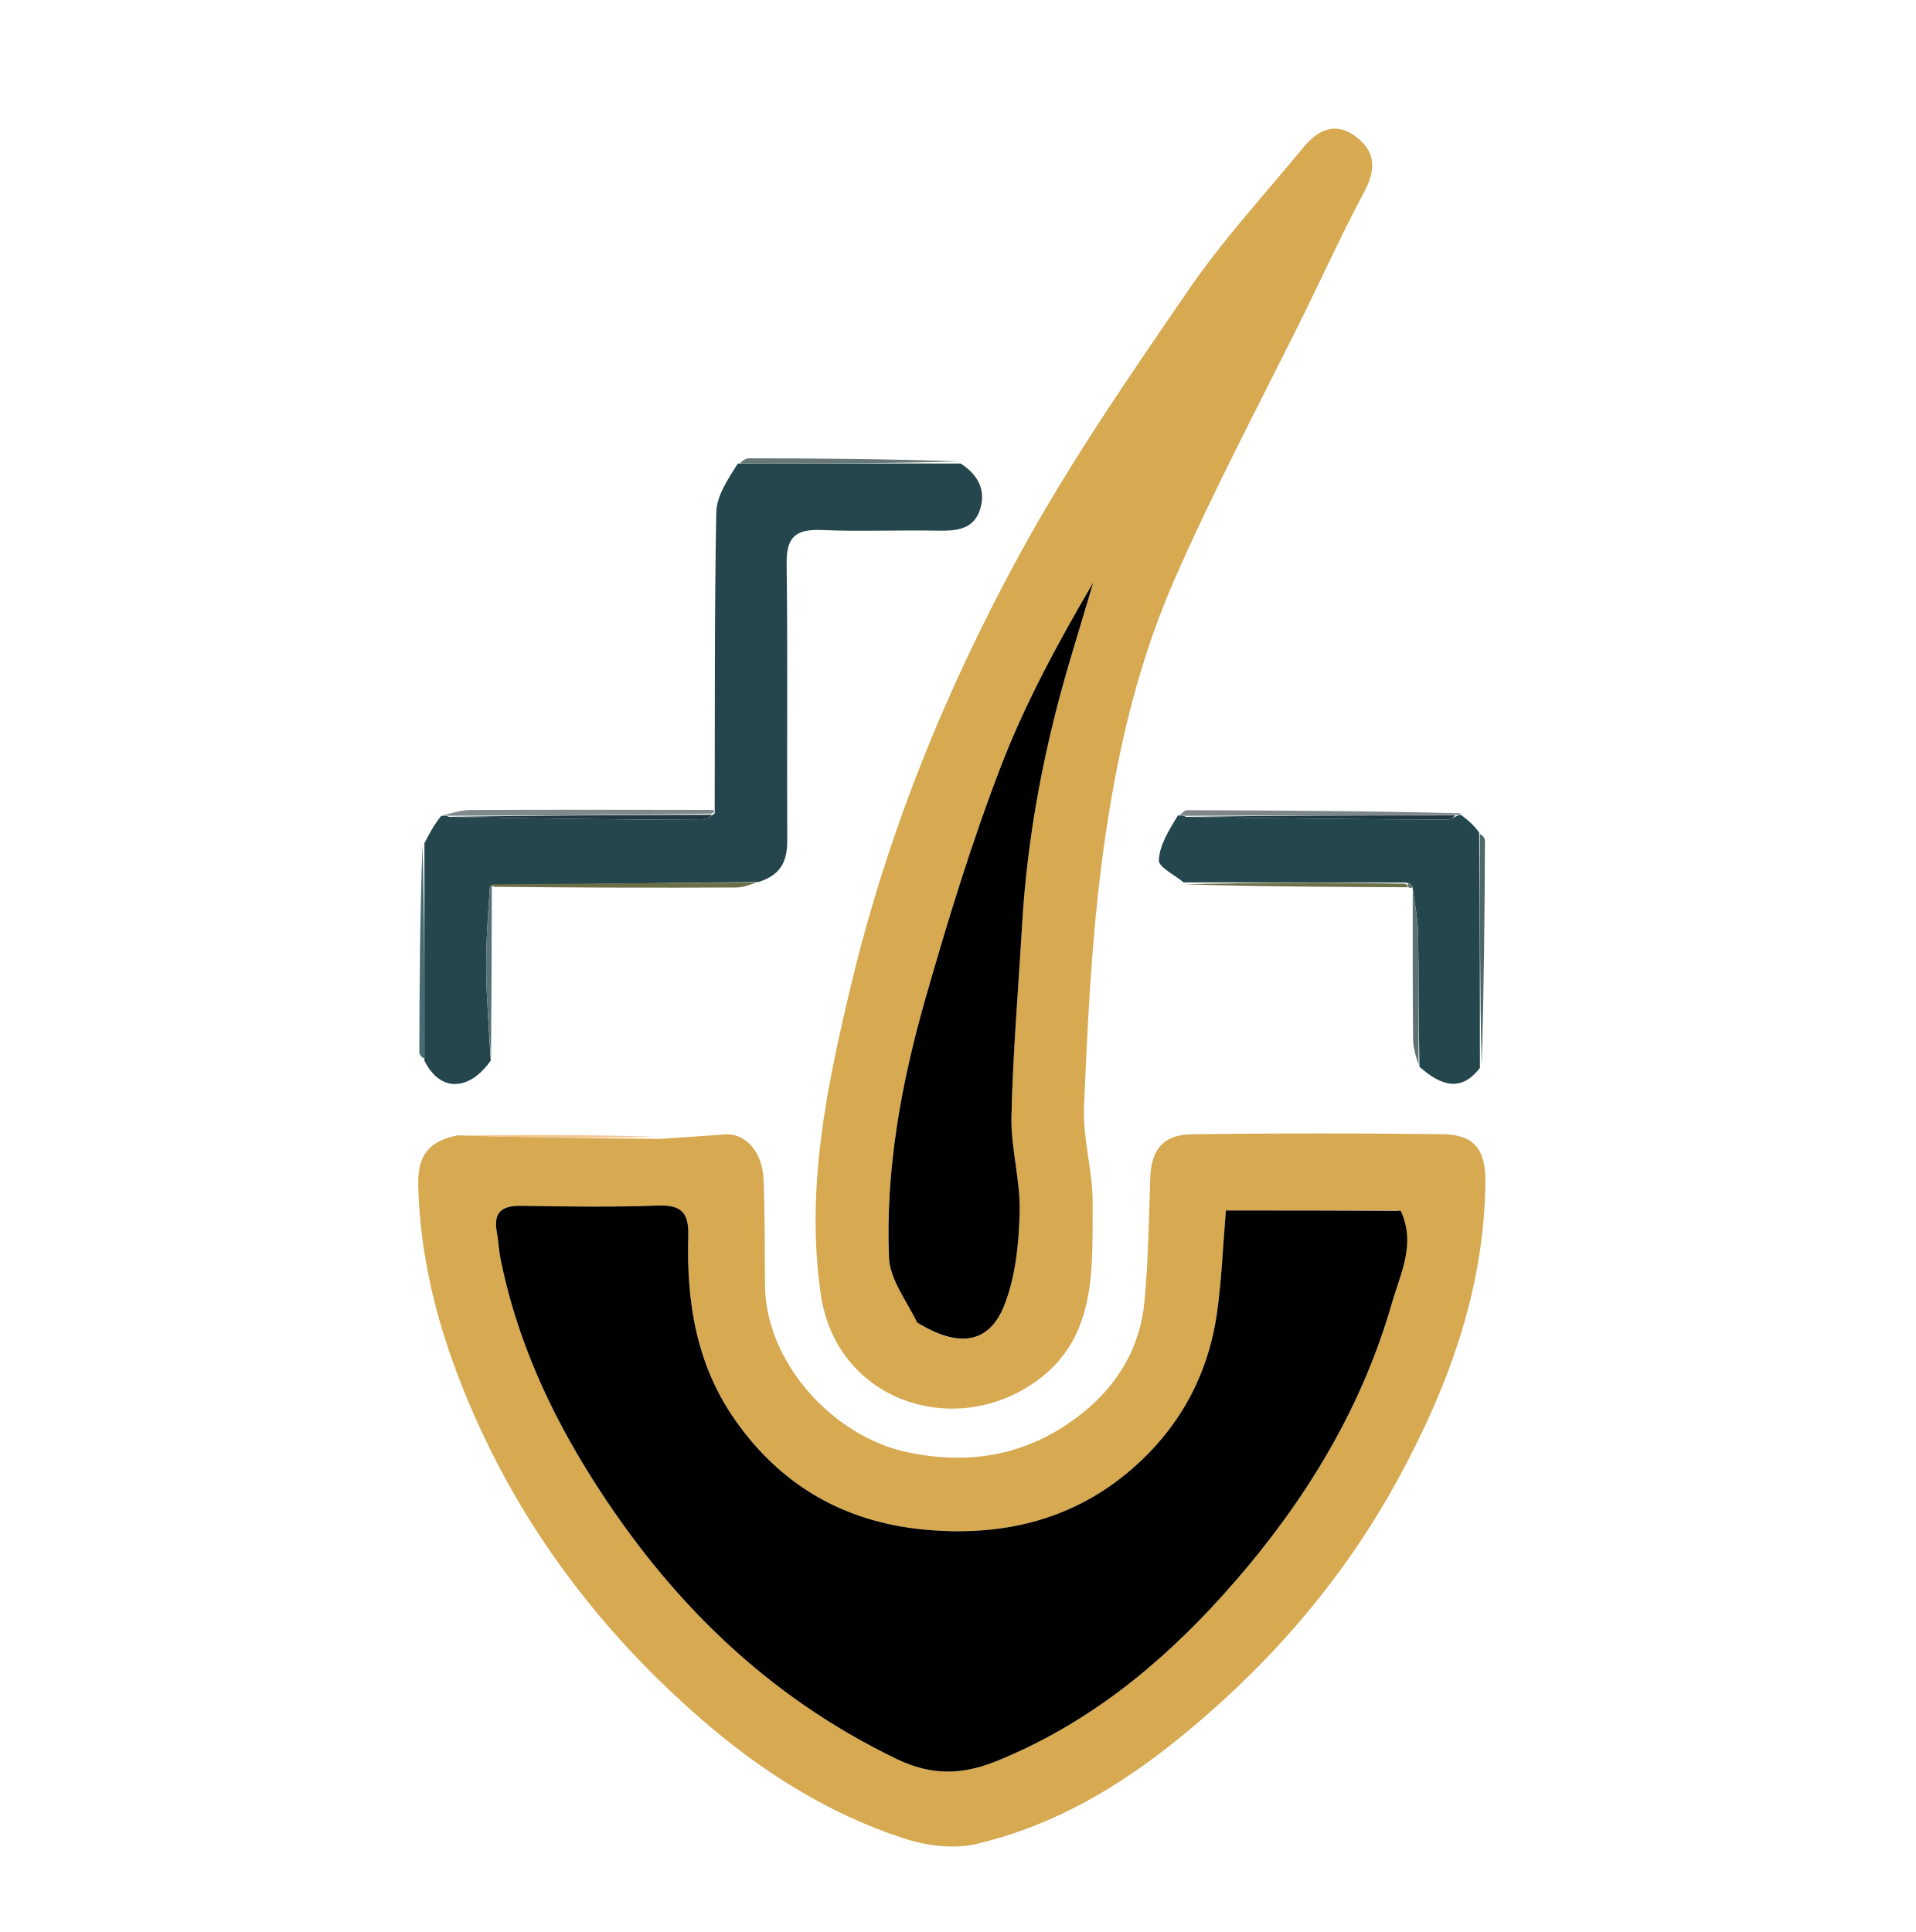
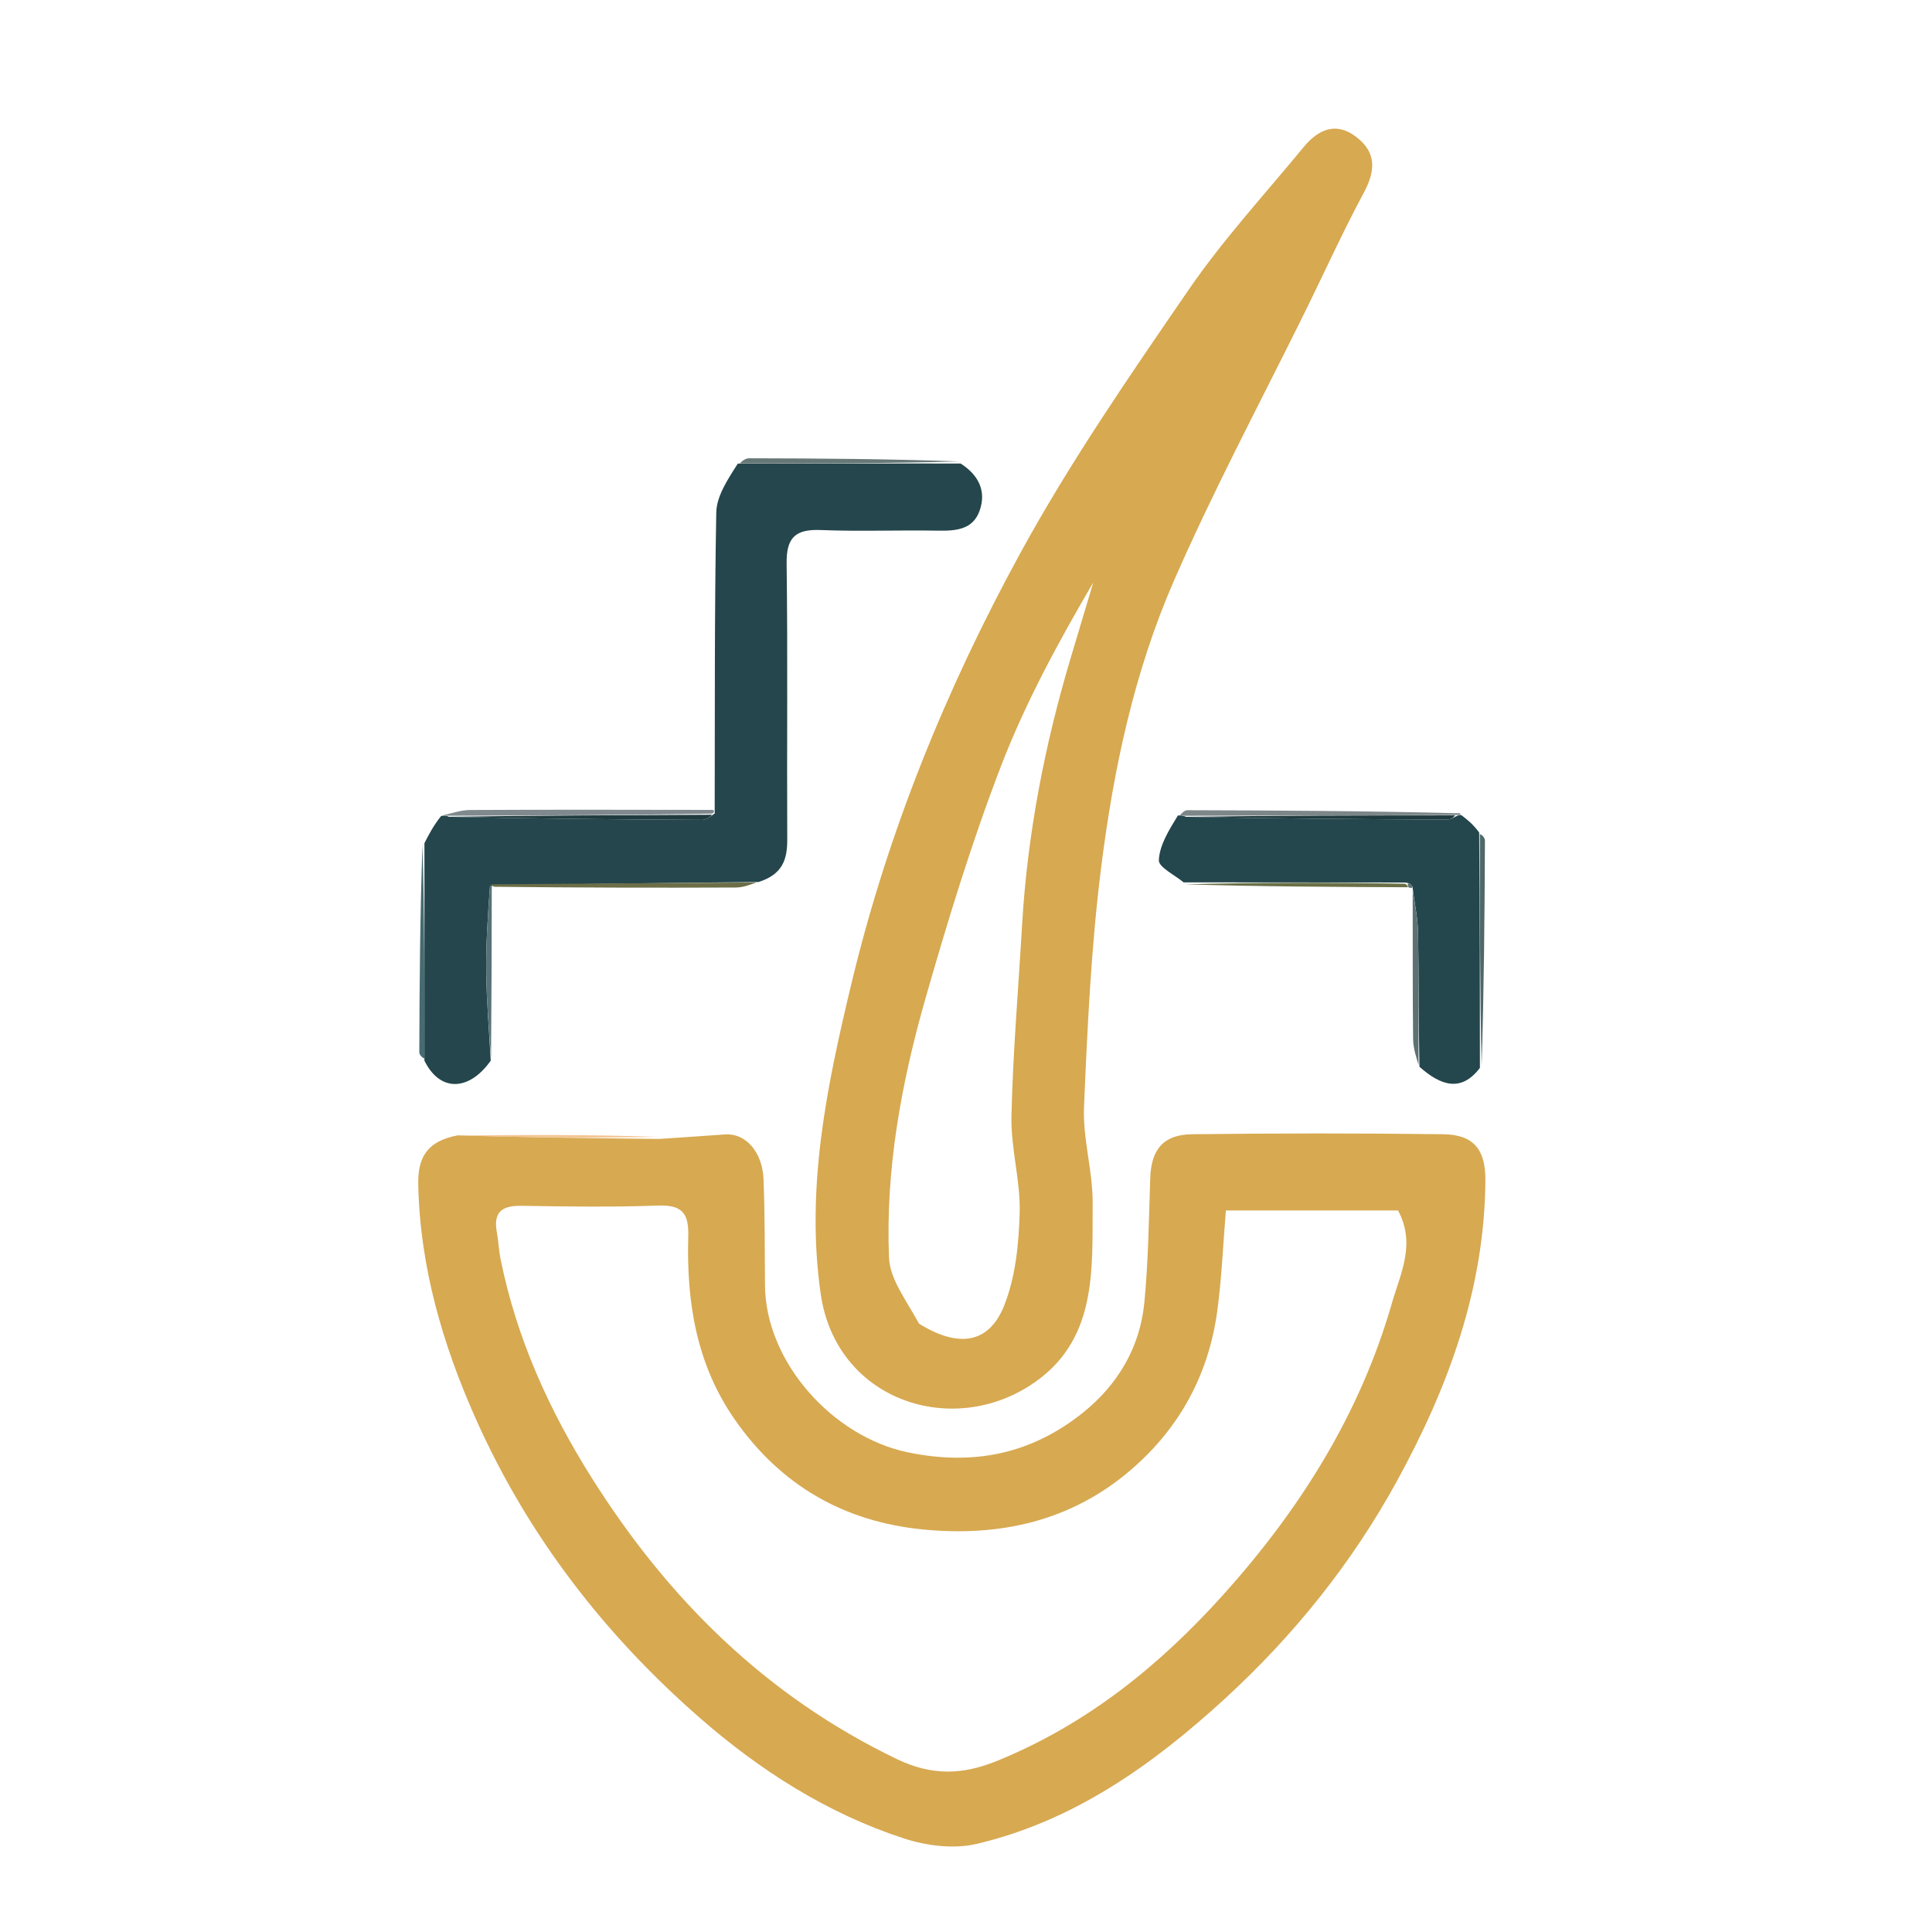
<svg xmlns="http://www.w3.org/2000/svg" version="1.1" id="Layer_1" x="0px" y="0px" width="100%" viewBox="0 0 343 346" enable-background="new 0 0 343 346" xml:space="preserve">
  <path fill="#D7A951" opacity="1" stroke="none" d=" M118.051,203.971   C121.978,203.704 125.905,203.454 129.83,203.163   C133.469,202.893 136.536,206.243 136.729,211.235   C136.972,217.559 136.931,223.895 136.986,230.227   C137.106,243.962 149.134,257.316 162.593,260.102   C174.421,262.55 184.79,260.351 193.991,252.937   C200.176,247.953 204.146,241.278 204.917,233.267   C205.63,225.86 205.72,218.389 205.972,210.943   C206.143,205.907 208.284,203.195 213.443,203.131   C228.439,202.944 243.44,202.935 258.435,203.129   C263.865,203.199 266.023,205.846 265.986,211.374   C265.857,230.809 259.34,248.456 250.182,265.18   C242.124,279.895 231.701,292.891 219.3,304.251   C206.343,316.121 192.218,326.159 174.828,330.233   C170.778,331.182 165.9,330.561 161.865,329.245   C148.145,324.772 136.101,317.075 125.302,307.643   C108.199,292.704 94.545,275.012 85.252,254.213   C79.284,240.855 75.205,226.971 74.895,212.119   C74.792,207.153 76.591,204.349 81.953,203.329   C94.481,203.697 106.266,203.834 118.051,203.971  M250.34,216.781   C240.068,216.781 229.796,216.781 219.516,216.781   C218.991,223.114 218.766,229.045 217.957,234.896   C216.403,246.133 211.3,255.601 202.705,263.066   C191.915,272.436 179.051,275.265 165.264,273.91   C151.156,272.523 139.772,266.021 131.551,254.19   C124.644,244.249 122.913,233.052 123.247,221.373   C123.365,217.254 122.097,215.749 117.846,215.903   C109.696,216.198 101.525,216.084 93.366,215.948   C89.921,215.891 88.31,217.044 88.964,220.64   C89.256,222.246 89.316,223.896 89.638,225.494   C92.488,239.646 98.323,252.551 105.984,264.708   C119.656,286.401 137.19,303.763 160.583,315.025   C166.903,318.068 172.373,317.865 178.545,315.354   C194.549,308.845 207.574,298.343 218.977,285.677   C232.723,270.407 243.505,253.335 249.233,233.422   C250.772,228.072 253.572,222.77 250.34,216.781  z" />
  <path fill="#D7A950" opacity="1" stroke="none" d=" M232.732,57.773   C224.999,73.349 217.011,88.431 210.203,104.028   C203.106,120.286 199.409,137.68 197.197,155.212   C195.399,169.462 194.718,183.875 194.112,198.24   C193.871,203.936 195.695,209.701 195.656,215.429   C195.574,227.553 196.597,240.411 184.292,248.219   C169.753,257.445 149.655,250.457 146.965,231.738   C144.234,212.741 148.075,194.431 152.461,176.152   C158.964,149.05 169.406,123.386 182.701,99.061   C191.632,82.72 202.29,67.276 212.849,51.893   C219.018,42.906 226.48,34.802 233.428,26.356   C236.019,23.207 239.217,21.709 242.887,24.543   C246.501,27.334 246.334,30.567 244.196,34.545   C240.169,42.041 236.698,49.835 232.732,57.773  M164.569,237.05   C171.555,241.402 177.057,240.706 179.803,233.844   C181.856,228.712 182.436,222.77 182.59,217.159   C182.747,211.436 180.993,205.665 181.12,199.938   C181.372,188.556 182.354,177.191 183.012,165.817   C183.961,149.391 187.069,133.36 191.787,117.622   C193.118,113.182 194.445,108.741 195.773,104.301   C189.534,114.972 183.626,125.813 179.232,137.237   C174.033,150.754 169.775,164.669 165.781,178.603   C161.427,193.792 158.542,209.36 159.193,225.233   C159.351,229.094 162.277,232.842 164.569,237.05  z" />
  <path fill="#24464C" opacity="1" stroke="none" d=" M172.017,83.011   C175.178,85.024 176.686,87.899 175.411,91.48   C174.204,94.867 171.131,95.092 167.944,95.035   C160.956,94.91 153.956,95.203 146.976,94.922   C142.462,94.74 140.798,96.241 140.859,100.898   C141.073,117.372 140.889,133.852 140.97,150.329   C140.987,153.808 140.216,156.57 135.837,157.955   C119.34,158.141 103.666,158.255 87.743,158.66   C87.337,164.055 87.006,169.159 87.071,174.259   C87.138,179.49 87.592,184.715 87.877,189.942   C84.091,195.336 78.837,195.722 75.999,189.95   C76.004,176.388 76.004,163.693 76.003,150.997   C76.81,149.421 77.617,147.844 78.999,146.131   C79.573,145.995 80.024,146.089 80.385,146.283   C95.75,146.611 110.754,146.758 125.759,146.832   C126.502,146.836 127.249,146.207 127.985,145.671   C127.978,145.47 127.979,145.067 127.979,145.067   C128.026,127.312 127.932,109.555 128.261,91.805   C128.315,88.877 130.224,85.984 132.119,83.025   C145.98,82.987 158.998,82.999 172.017,83.011  z" />
  <path fill="#24464D" opacity="1" stroke="none" d=" M211.942,158.023   C210.373,156.698 207.459,155.313 207.514,154.058   C207.631,151.365 209.28,148.739 210.923,146.042   C211.708,146.031 211.872,146.063 212.395,146.289   C228.227,146.593 243.7,146.711 259.172,146.78   C259.784,146.782 260.397,146.307 261.172,145.994   C261.336,145.933 261.681,145.98 261.681,145.98   C262.699,146.757 263.718,147.535 264.871,149.087   C265.005,163.655 265.005,177.45 265.004,191.245   C261.685,195.616 258.056,194.494 254.177,191.045   C254.002,182.525 254.078,174.803 253.934,167.085   C253.883,164.374 253.293,161.672 252.948,158.966   C252.948,158.966 253.027,158.987 252.924,158.805   C252.646,158.335 252.395,158.149 251.595,158.051   C238.062,158.032 225.002,158.028 211.942,158.023  z" />
  <path fill="#7D8688" opacity="1" stroke="none" d=" M212.035,146.095   C211.872,146.063 211.708,146.031 211.295,146.008   C211.559,145.698 212.074,145.099 212.588,145.1   C228.791,145.138 244.994,145.234 261.439,145.65   C261.681,145.98 261.336,145.933 260.703,145.963   C244.058,146.027 228.047,146.061 212.035,146.095  z" />
  <path fill="#7F898E" opacity="1" stroke="none" d=" M127.513,145.044   C127.979,145.067 127.978,145.47 127.518,145.708   C111.38,145.994 95.702,146.041 80.024,146.089   C80.024,146.089 79.573,145.995 79.343,146.002   C80.805,145.679 82.497,145.071 84.191,145.062   C98.476,144.986 112.761,145.02 127.513,145.044  z" />
  <path fill="#6C6E47" opacity="1" stroke="none" d=" M87.992,158.369   C103.666,158.255 119.34,158.141 135.478,158.025   C134.559,158.345 133.177,158.939 131.793,158.945   C117.535,159.007 103.277,158.974 88.525,158.812   C88.031,158.658 87.992,158.369 87.992,158.369  z" />
  <path fill="#4F6868" opacity="1" stroke="none" d=" M265.314,190.927   C265.005,177.45 265.005,163.655 264.998,149.384   C265.309,149.452 265.906,149.997 265.904,150.541   C265.849,163.897 265.731,177.254 265.314,190.927  z" />
  <path fill="#6A7047" opacity="1" stroke="none" d=" M212.196,158.373   C225.002,158.028 238.062,158.032 251.598,158.26   C252.074,158.482 252.107,158.898 252.107,158.898   C238.888,158.84 225.669,158.781 212.196,158.373  z" />
  <path fill="#677876" opacity="1" stroke="none" d=" M171.793,82.638   C158.998,82.999 145.98,82.987 132.495,82.995   C132.729,82.687 133.429,82.073 134.129,82.074   C146.609,82.093 159.088,82.187 171.793,82.638  z" />
  <path fill="#466B70" opacity="1" stroke="none" d=" M75.655,151.249   C76.004,163.693 76.004,176.388 76.004,189.554   C75.684,189.493 75.085,188.961 75.086,188.43   C75.121,176.12 75.22,163.81 75.655,151.249  z" />
  <path fill="#F3C491" opacity="1" stroke="none" d=" M117.834,203.591   C106.266,203.834 94.481,203.697 82.317,203.381   C93.83,203.205 105.723,203.208 117.834,203.591  z" />
  <path fill="#577278" opacity="1" stroke="none" d=" M87.743,158.66   C87.992,158.369 88.031,158.658 88.062,158.8   C88.054,168.965 88.016,178.99 87.927,189.478   C87.592,184.715 87.138,179.49 87.071,174.259   C87.006,169.159 87.337,164.055 87.743,158.66  z" />
  <path fill="#5D7173" opacity="1" stroke="none" d=" M252.968,159.437   C253.293,161.672 253.883,164.374 253.934,167.085   C254.078,174.803 254.002,182.525 254.013,190.732   C253.675,189.517 253.062,187.819 253.042,186.115   C252.94,177.38 252.99,168.644 252.968,159.437  z" />
  <path fill="#5D7173" opacity="1" stroke="none" d=" M252.328,158.96   C252.107,158.898 252.074,158.482 252.071,158.274   C252.395,158.149 252.646,158.335 252.914,158.845   C253.007,159.065 252.55,159.022 252.328,158.96  z" />
-   <path fill="#000000" opacity="1" stroke="none" d=" M250.82,216.84   C253.572,222.77 250.772,228.072 249.233,233.422   C243.505,253.335 232.723,270.407 218.977,285.677   C207.574,298.343 194.549,308.845 178.545,315.354   C172.373,317.865 166.903,318.068 160.583,315.025   C137.19,303.763 119.656,286.401 105.984,264.708   C98.323,252.551 92.488,239.646 89.638,225.494   C89.316,223.896 89.256,222.246 88.964,220.64   C88.31,217.044 89.921,215.891 93.366,215.948   C101.525,216.084 109.696,216.198 117.846,215.903   C122.097,215.749 123.365,217.254 123.247,221.373   C122.913,233.052 124.644,244.249 131.551,254.19   C139.772,266.021 151.156,272.523 165.264,273.91   C179.051,275.265 191.915,272.436 202.705,263.066   C211.3,255.601 216.403,246.133 217.957,234.896   C218.766,229.045 218.991,223.114 219.516,216.781   C229.796,216.781 240.068,216.781 250.82,216.84  z" />
-   <path fill="#000000" opacity="1" stroke="none" d=" M164.25,236.846   C162.277,232.842 159.351,229.094 159.193,225.233   C158.542,209.36 161.427,193.792 165.781,178.603   C169.775,164.669 174.033,150.754 179.232,137.237   C183.626,125.813 189.534,114.972 195.773,104.301   C194.445,108.741 193.118,113.182 191.787,117.622   C187.069,133.36 183.961,149.391 183.012,165.817   C182.354,177.191 181.372,188.556 181.12,199.938   C180.993,205.665 182.747,211.436 182.59,217.159   C182.436,222.77 181.856,228.712 179.803,233.844   C177.057,240.706 171.555,241.402 164.25,236.846  z" />
  <path fill="#203B3F" opacity="1" stroke="none" d=" M80.385,146.283   C95.702,146.041 111.38,145.994 127.526,145.91   C127.249,146.207 126.502,146.836 125.759,146.832   C110.754,146.758 95.75,146.611 80.385,146.283  z" />
  <path fill="#203B3F" opacity="1" stroke="none" d=" M212.395,146.289   C228.047,146.061 244.058,146.027 260.539,146.023   C260.397,146.307 259.784,146.782 259.172,146.78   C243.7,146.711 228.227,146.593 212.395,146.289  z" />
</svg>
